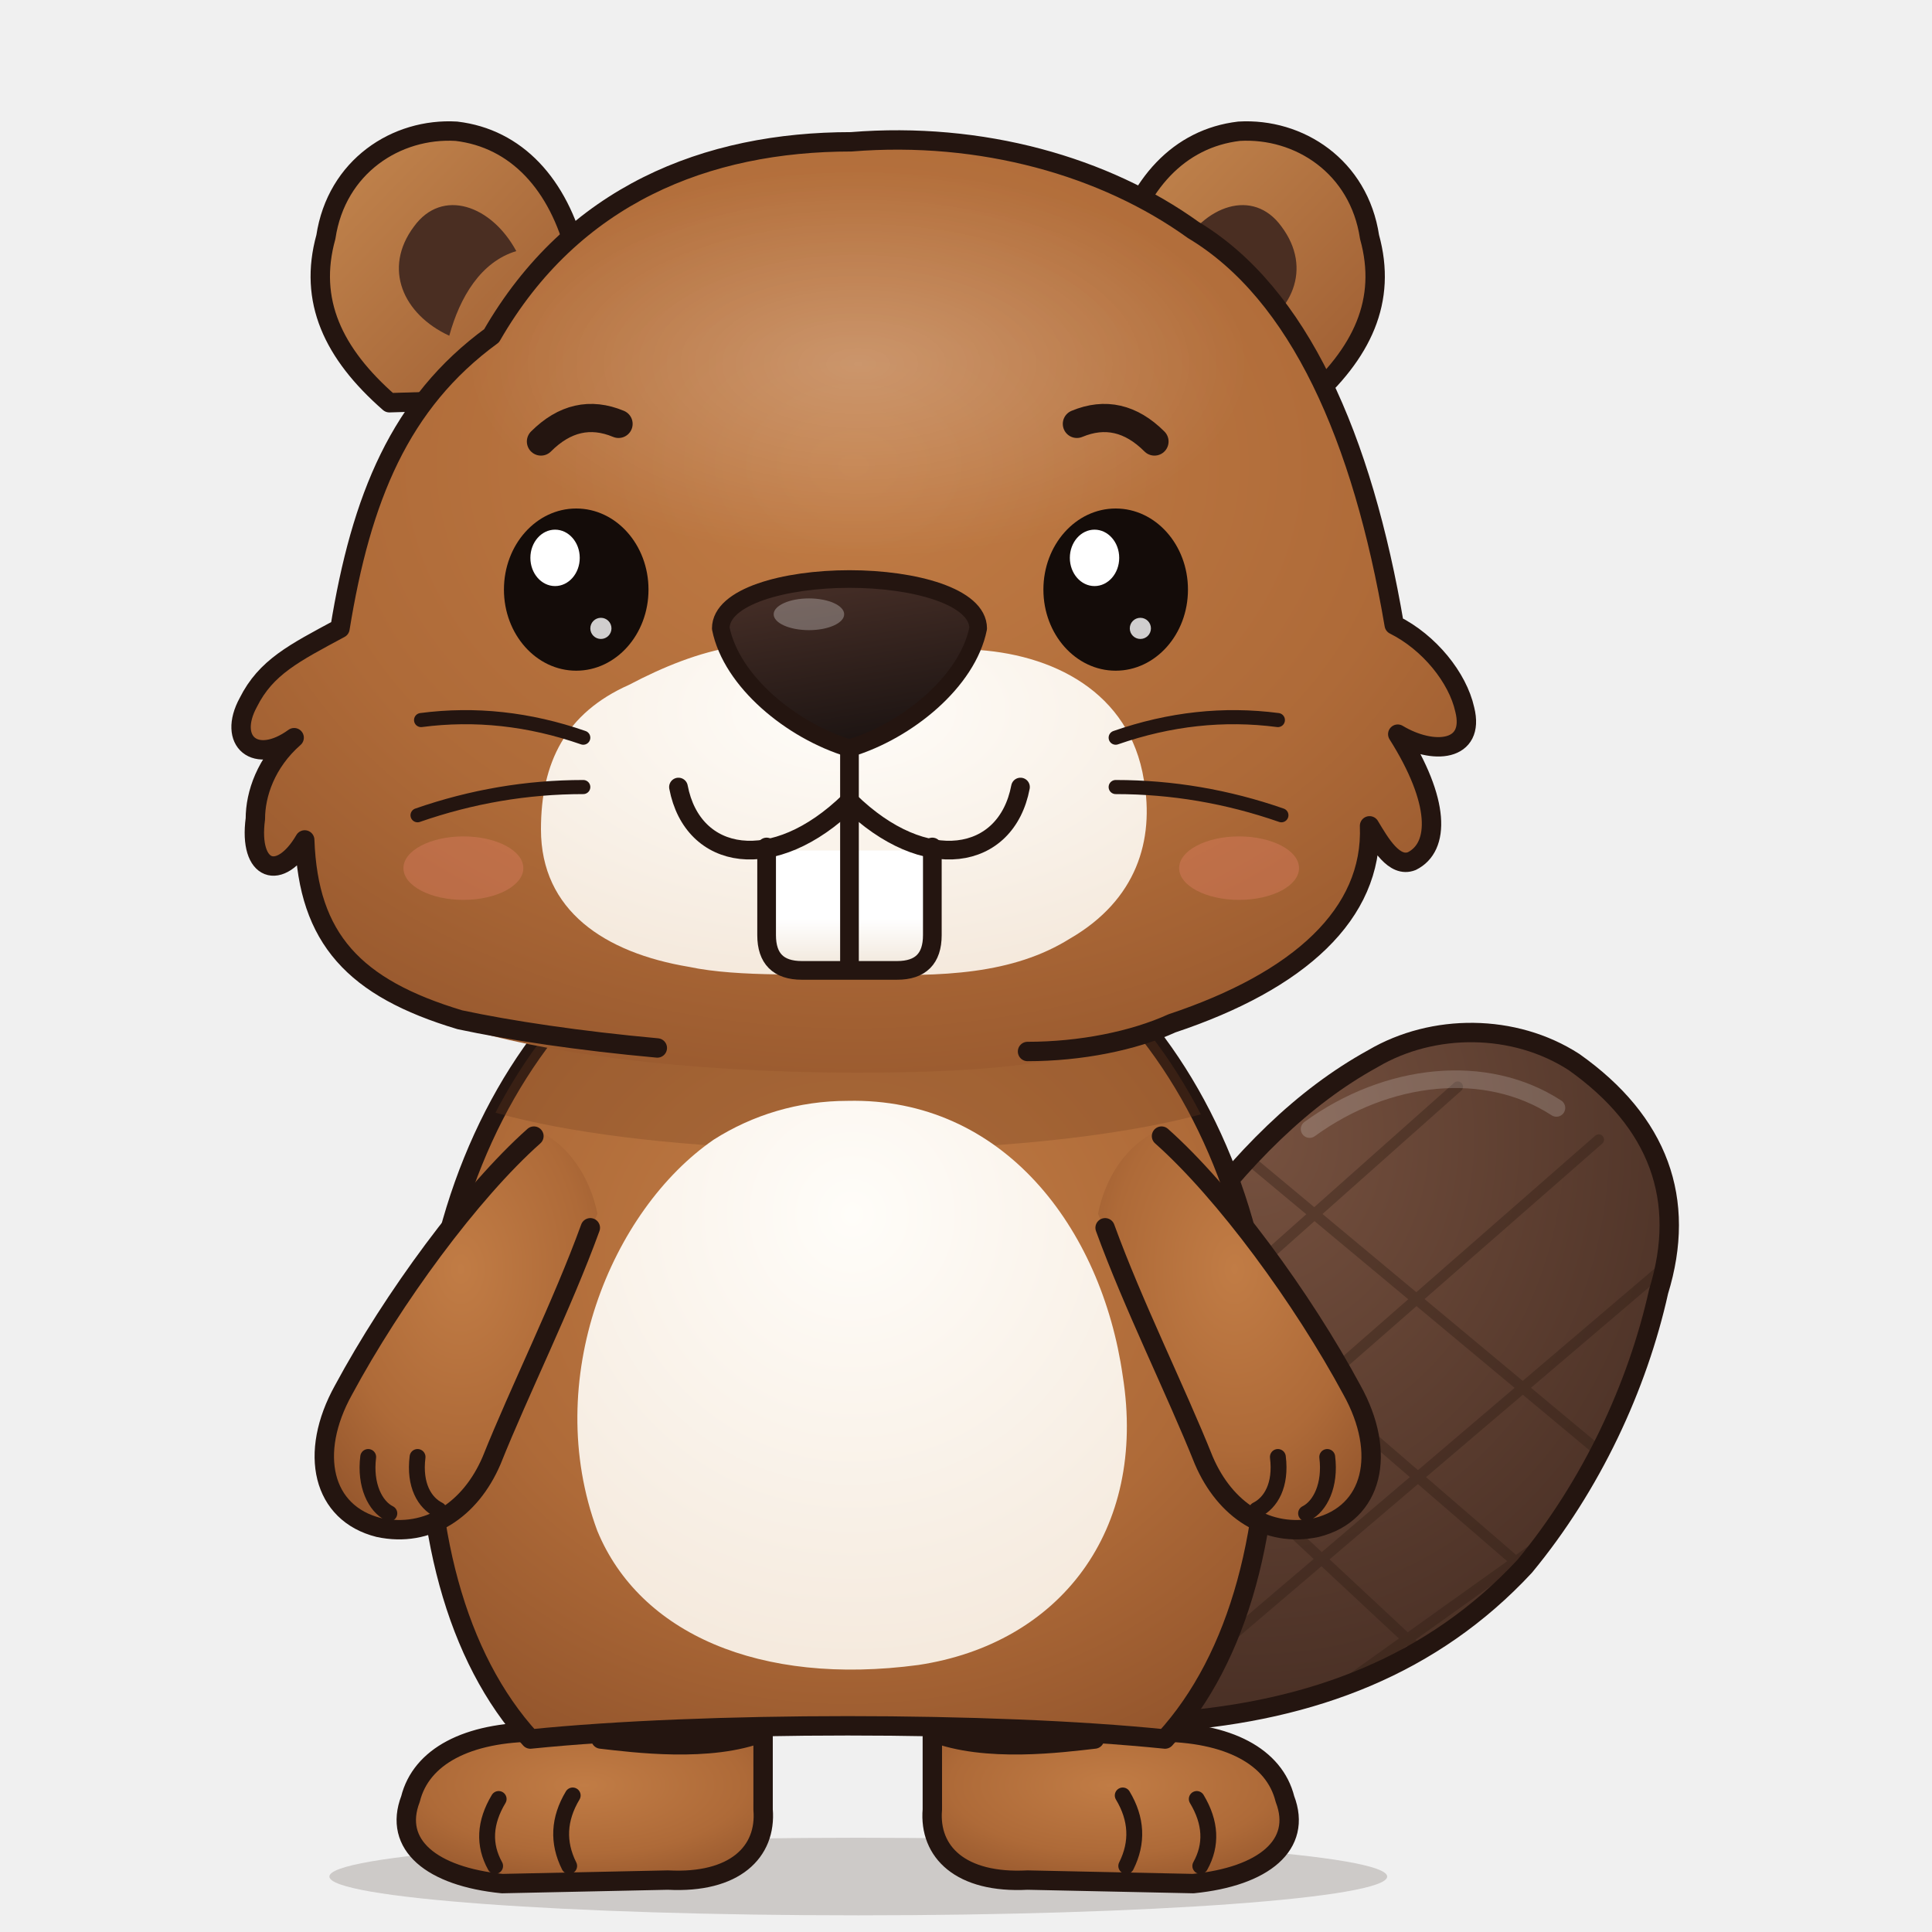
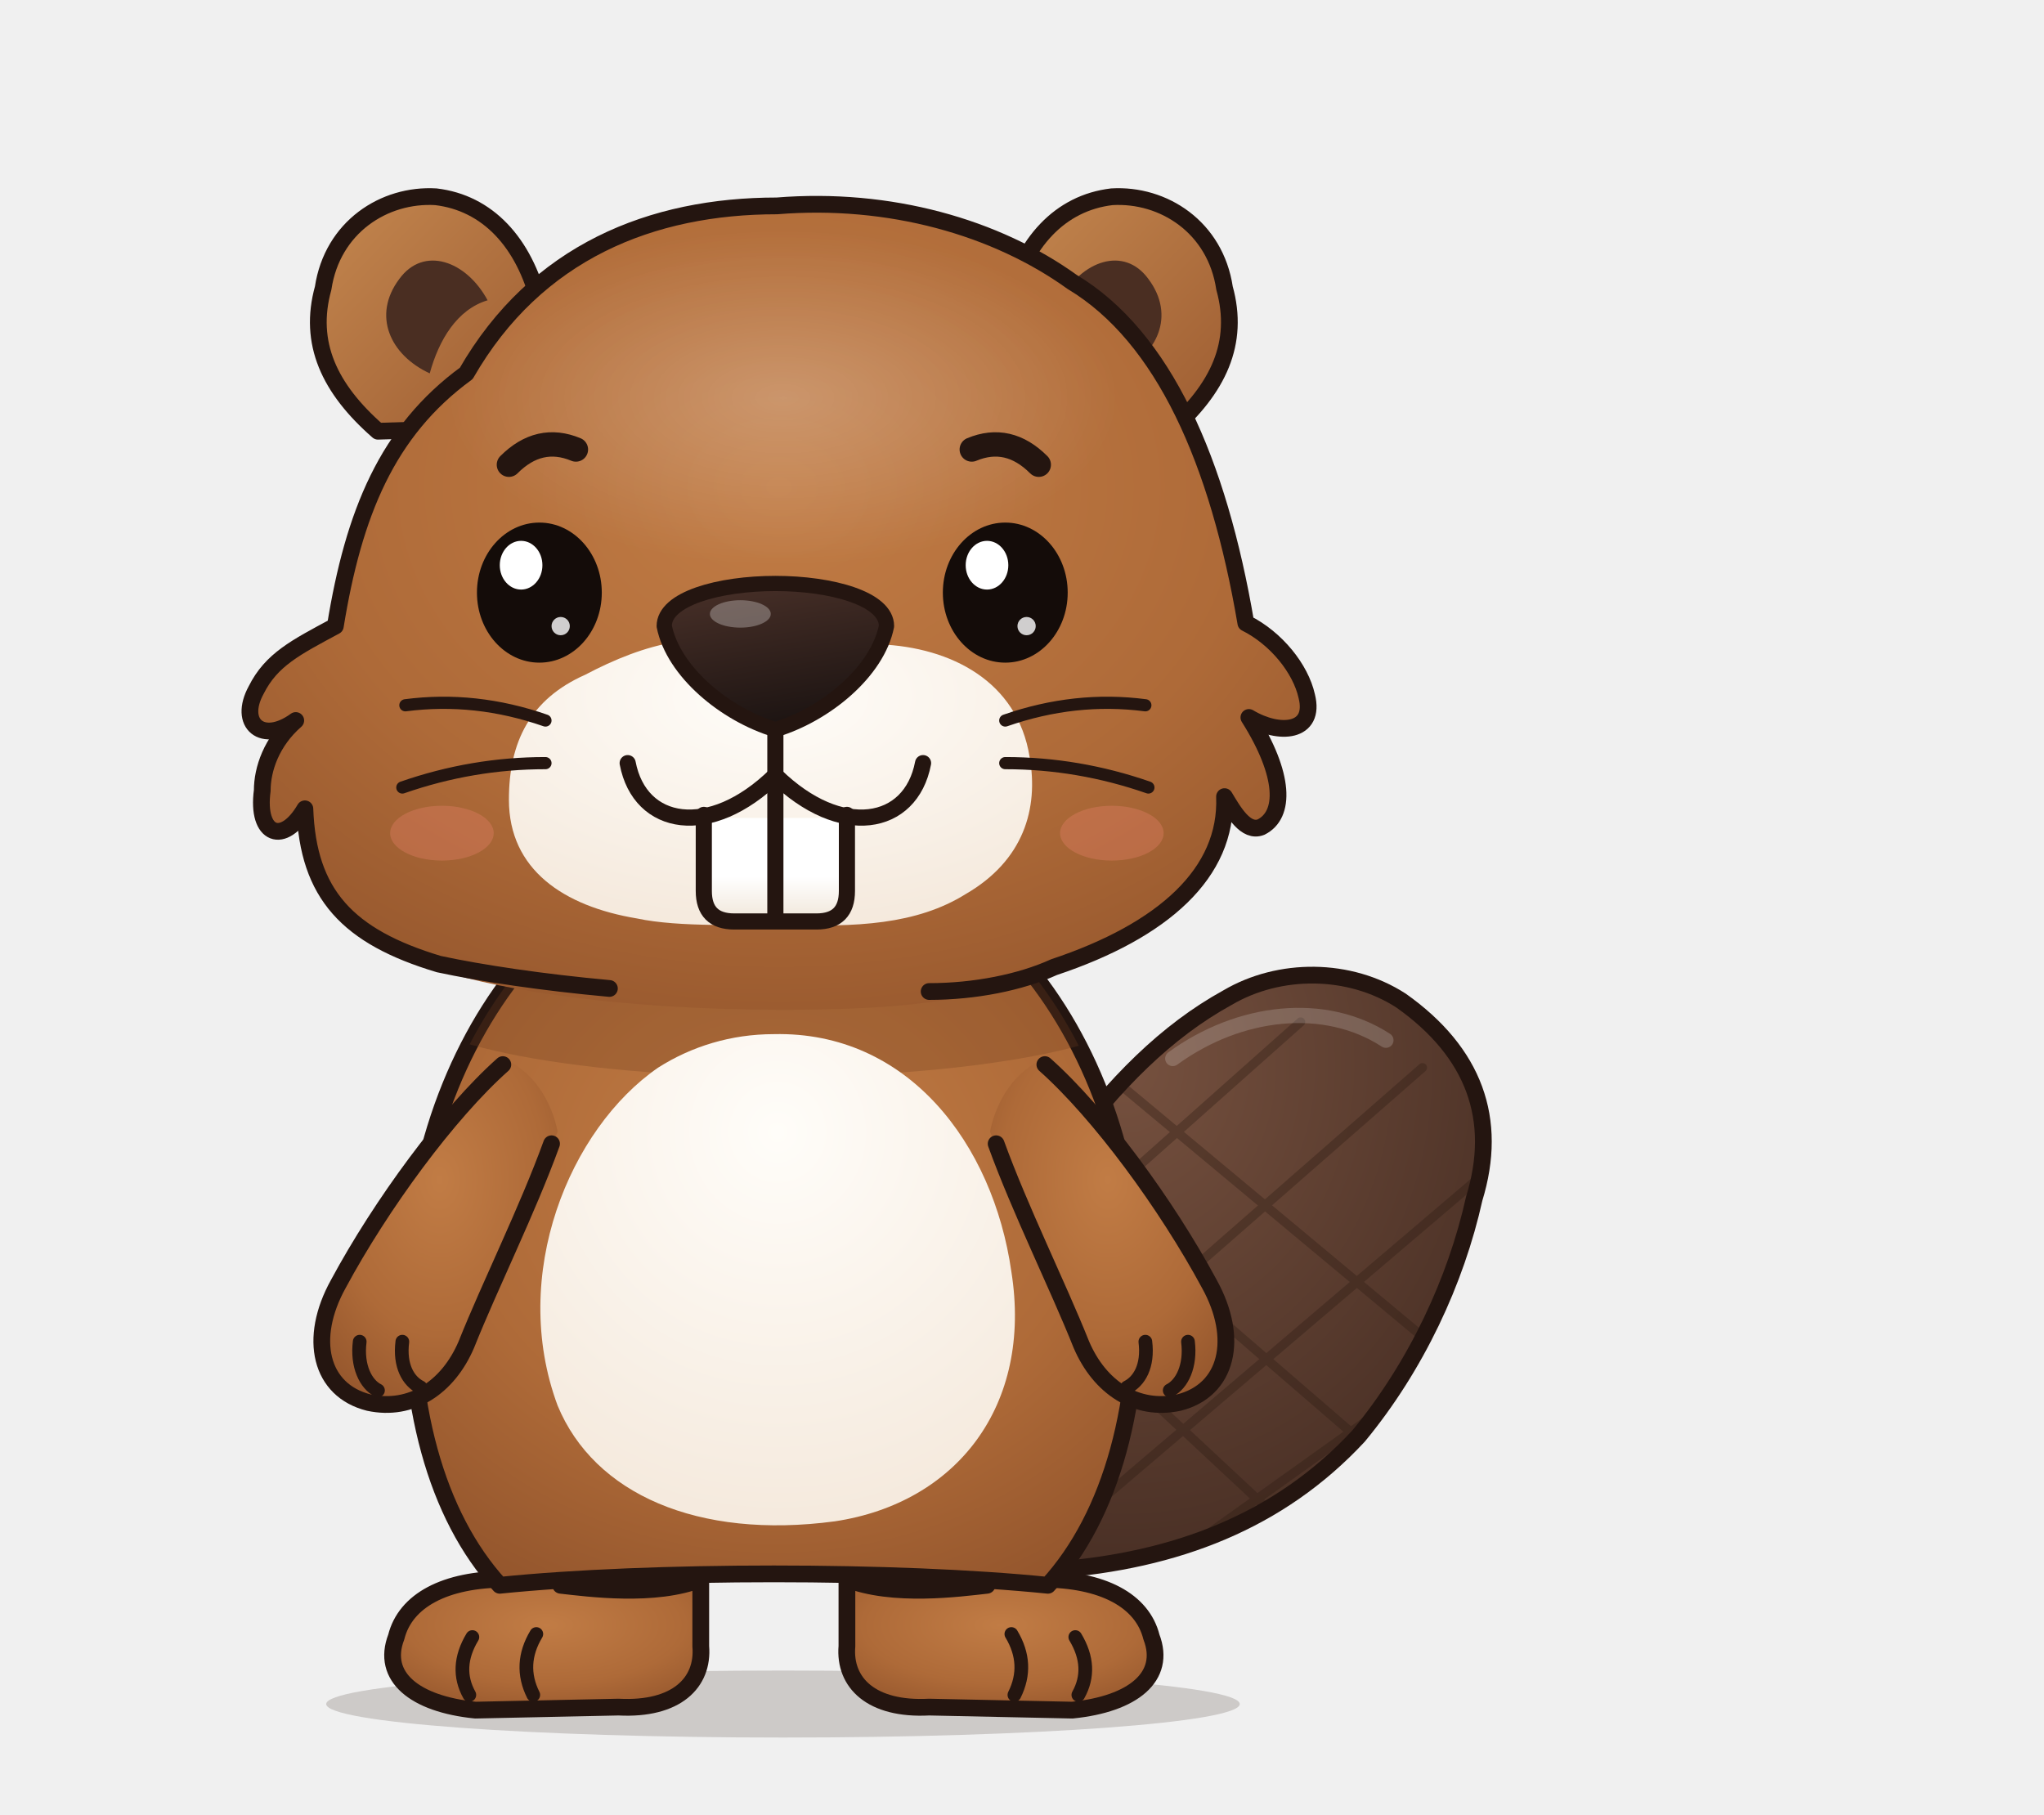
- <svg xmlns="http://www.w3.org/2000/svg" viewBox="0 0 400 400" role="img" aria-labelledby="title desc">
+ <svg xmlns="http://www.w3.org/2000/svg" viewBox="-10 -20 490 435" role="img" aria-labelledby="title desc">
  <defs>
    <radialGradient id="fur" cx="50%" cy="35%" r="75%">
      <stop offset="0" stop-color="#C17C45" />
      <stop offset="0.6" stop-color="#AE6A38" />
      <stop offset="1" stop-color="#93552C" />
    </radialGradient>
    <linearGradient id="ear" x1="0" y1="0" x2="1" y2="1">
      <stop stop-color="#C4874F" />
      <stop offset="1" stop-color="#9D5C31" />
    </linearGradient>
    <radialGradient id="tail" cx="30%" cy="15%" r="105%">
      <stop stop-color="#76513F" />
      <stop offset="1" stop-color="#3F281F" />
    </radialGradient>
    <radialGradient id="cream" cx="50%" cy="20%" r="95%">
      <stop stop-color="#FFFDF9" />
      <stop offset="1" stop-color="#F3E6D8" />
    </radialGradient>
    <linearGradient id="nose" x1="0" y1="0" x2="0.25" y2="1">
      <stop stop-color="#4A3129" />
      <stop offset="1" stop-color="#1E1513" />
    </linearGradient>
    <linearGradient id="tooth" x1="0" y1="0" x2="0" y2="1">
      <stop offset="0.55" stop-color="#FFFFFF" />
      <stop offset="1" stop-color="#EFE4D6" />
    </linearGradient>
    <radialGradient id="sheen" cx="50%" cy="50%" r="50%">
      <stop stop-color="#FFFFFF" stop-opacity="0.22" />
      <stop offset="1" stop-color="#FFFFFF" stop-opacity="0" />
    </radialGradient>
    <clipPath id="tail-clip">
      <path d="M282 343 C299 320 316 303 336 292 C353 282 376 282 393 293 C417 310 425 332 417 358 C411 385 398 413 379 436 C353 464 319 477 279 480 L252 446 Z" />
    </clipPath>
    <clipPath id="eye-clip-left">
      <ellipse cx="110" cy="159" rx="21.5" ry="24" />
    </clipPath>
    <clipPath id="eye-clip-right">
      <ellipse cx="263" cy="159" rx="21.5" ry="24" />
    </clipPath>
    <clipPath id="body-clip">
      <path d="M110 275 C86 300 70 338 68 380 C66 425 76 462 97 485 C146 480 228 480 277 485 C298 462 308 425 306 380 C304 338 288 300 264 275 Z" />
    </clipPath>
    <linearGradient id="cloth-shade" x1="0" y1="0" x2="1" y2="0">
      <stop stop-color="#000000" stop-opacity="0.16" />
      <stop offset="0.3" stop-color="#000000" stop-opacity="0" />
      <stop offset="0.7" stop-color="#000000" stop-opacity="0" />
      <stop offset="1" stop-color="#000000" stop-opacity="0.16" />
    </linearGradient>
    <clipPath id="head-clip">
      <path d="M86 87 C109 47 147 32 188 32 C225 29 260 39 285 57 C315 75 333 116 342 169 C352 174 360 184 362 193 C365 205 353 206 343 200 C355 219 355 232 347 236 C342 238 338 231 335 226 C336 251 315 270 279 282 C256 293 230 296 190 296 C139 296 99 290 77 283 C47 273 34 258 33 230 C26 242 17 239 19 224 C19 217 22 208 30 201 C19 209 11 202 17 191 C22 181 30 177 43 170 C49 133 60 106 86 87 Z" />
    </clipPath>
    <clipPath id="arm-clip-left">
      <path d="M98 312 C80 330 58 360 44 386 C34 404 38 421 54 425 C68 428 80 420 86 406 C94 386 106 362 116 336 C114 326 108 316 98 312 Z" />
    </clipPath>
    <clipPath id="arm-clip-right">
      <path d="M276 312 C294 330 316 360 330 386 C340 404 336 421 320 425 C306 428 294 420 288 406 C280 386 268 362 258 336 C260 326 266 316 276 312 Z" />
    </clipPath>
    <path id="body-line" d="M110 275 C86 300 70 338 68 380 C66 425 76 462 97 485 C146 480 228 480 277 485 C298 462 308 425 306 380 C304 338 288 300 264 275 Z" fill="none" stroke="#241510" stroke-width="5.5" stroke-linejoin="round" />
    <path id="arm-line-left" d="M98 314 C80 330 58 360 44 386 C34 404 38 421 54 425 C68 428 80 420 86 406 C94 386 106 362 114 340" fill="none" stroke="#241510" stroke-width="5.5" stroke-linecap="round" />
    <path id="arm-line-right" d="M276 314 C294 330 316 360 330 386 C340 404 336 421 320 425 C306 428 294 420 288 406 C280 386 268 362 260 340" fill="none" stroke="#241510" stroke-width="5.5" stroke-linecap="round" />
  </defs>
  <g id="beaver" transform="translate(39 6) scale(0.73)">
+     <g id="slot-scene" />
    <g id="beaver-inner">
      <ellipse id="shadow" cx="190" cy="524" rx="150" ry="11" fill="#2A1A12" opacity="0.18" />
      <g id="tail">
        <path d="M282 343 C299 320 316 303 336 292 C353 282 376 282 393 293 C417 310 425 332 417 358 C411 385 398 413 379 436 C353 464 319 477 279 480 L252 446 Z" fill="url(#tail)" />
        <g clip-path="url(#tail-clip)" fill="none" stroke="#2A1A12" stroke-width="3" stroke-linecap="round" opacity="0.35">
          <path d="M270 380 L360 300 M280 420 L400 315 M285 465 L420 350 M320 475 L425 400" />
          <path d="M300 320 L420 420 M290 360 L400 455 M285 400 L360 470" />
        </g>
        <path d="M318 312 C340 296 368 293 388 306" fill="none" stroke="#FFFFFF" stroke-width="5" stroke-linecap="round" opacity="0.18" />
        <path d="M282 343 C299 320 316 303 336 292 C353 282 376 282 393 293 C417 310 425 332 417 358 C411 385 398 413 379 436 C353 464 319 477 279 480" fill="none" stroke="#241510" stroke-width="5.5" stroke-linecap="round" stroke-linejoin="round" />
      </g>
      <g id="feet">
        <path id="foot-left" d="M99 483 C79 483 66 490 63 502 C58 515 69 524 89 526 L136 525 C155 526 164 517 163 505 L163 483 C148 489 126 486 117 485" fill="url(#fur)" stroke="#241510" stroke-width="5.5" stroke-linejoin="round" stroke-linecap="round" />
        <path id="foot-right" d="M275 483 C295 483 308 490 311 502 C316 515 305 524 285 526 L238 525 C219 526 210 517 211 505 L211 483 C226 489 248 486 257 485" fill="url(#fur)" stroke="#241510" stroke-width="5.5" stroke-linejoin="round" stroke-linecap="round" />
        <g fill="none" stroke="#241510" stroke-width="4.5" stroke-linecap="round">
          <path d="M88 502 Q82 512 87 521 M109 501 Q103 511 108 521" />
          <path d="M286 502 Q292 512 287 521 M265 501 Q271 511 266 521" />
        </g>
      </g>
+       <g id="slot-feet" />
      <g id="torso">
        <path id="body" d="M110 275 C86 300 70 338 68 380 C66 425 76 462 97 485 C146 480 228 480 277 485 C298 462 308 425 306 380 C304 338 288 300 264 275 Z" fill="url(#fur)" stroke="#241510" stroke-width="5.5" stroke-linejoin="round" />
        <ellipse cx="188" cy="292" rx="125" ry="26" fill="#6E3D1E" opacity="0.28" clip-path="url(#body-clip)" />
        <path id="belly" d="M187 304 C231 303 259 340 265 382 C272 426 247 458 207 464 C162 470 128 455 116 426 C100 383 120 335 149 315 C160 308 173 304 187 304 Z" fill="url(#cream)" />
        <g id="slot-shirt" />
+         <g id="slot-bottom" />
        <g id="slot-neck" />
        <g id="slot-prop-back" />
        <g id="arm-left">
          <g id="slot-hold-left" />
          <path d="M98 312 C80 330 58 360 44 386 C34 404 38 421 54 425 C68 428 80 420 86 406 C94 386 106 362 116 336 C114 326 108 316 98 312 Z" fill="url(#fur)" />
          <g id="slot-sleeve-left" />
          <g fill="none" stroke="#241510" stroke-linecap="round" stroke-linejoin="round">
            <path d="M98 314 C80 330 58 360 44 386 C34 404 38 421 54 425 C68 428 80 420 86 406 C94 386 106 362 114 340" stroke-width="5.5" />
            <path d="M51 405 C50 413 53 419 57 421 M65 405 C64 413 67 418 71 420" stroke-width="4.5" />
          </g>
+           <g id="slot-arm-cover-left" />
        </g>
        <g id="arm-right">
          <g id="slot-hold-right" />
          <path d="M276 312 C294 330 316 360 330 386 C340 404 336 421 320 425 C306 428 294 420 288 406 C280 386 268 362 258 336 C260 326 266 316 276 312 Z" fill="url(#fur)" />
          <g id="slot-sleeve-right" />
          <g fill="none" stroke="#241510" stroke-linecap="round" stroke-linejoin="round">
            <path d="M276 314 C294 330 316 360 330 386 C340 404 336 421 320 425 C306 428 294 420 288 406 C280 386 268 362 260 340" stroke-width="5.5" />
            <path d="M323 405 C324 413 321 419 317 421 M309 405 C310 413 307 418 303 420" stroke-width="4.5" />
          </g>
          <g id="slot-hold-front-right" />
+           <g id="slot-arm-cover-right" />
        </g>
      </g>
      <g id="head">
        <g id="ear-left">
          <path d="M110 64 C105 44 93 31 76 29 C59 28 42 39 39 59 C34 77 41 92 57 106 L90 105 C105 94 116 79 110 64 Z" fill="url(#ear)" stroke="#241510" stroke-width="5.5" stroke-linejoin="round" />
          <path d="M64 56 C72 45 86 50 93 63 C83 66 77 76 74 87 C61 81 55 68 64 56 Z" fill="#4A2E22" />
        </g>
        <g id="ear-right">
          <path d="M264 64 C269 44 281 31 298 29 C315 28 332 39 335 59 C340 77 333 92 317 106 L284 105 C269 94 258 79 264 64 Z" fill="url(#ear)" stroke="#241510" stroke-width="5.5" stroke-linejoin="round" />
          <path d="M310 56 C302 45 288 50 281 63 C291 66 297 76 300 87 C313 81 319 68 310 56 Z" fill="#4A2E22" />
        </g>
        <path id="head-fill" d="M86 87 C109 47 147 32 188 32 C225 29 260 39 285 57 C315 75 333 116 342 169 C352 174 360 184 362 193 C365 205 353 206 343 200 C355 219 355 232 347 236 C342 238 338 231 335 226 C336 251 315 270 279 282 C256 293 230 296 190 296 C139 296 99 290 77 283 C47 273 34 258 33 230 C26 242 17 239 19 224 C19 217 22 208 30 201 C19 209 11 202 17 191 C22 181 30 177 43 170 C49 133 60 106 86 87 Z" fill="url(#fur)" />
        <ellipse cx="190" cy="95" rx="110" ry="55" fill="url(#sheen)" />
        <path id="head-outline" d="M133 289 C111 287 91 284 77 281 C47 272 34 258 33 230 C26 242 17 239 19 224 C19 217 22 208 30 201 C19 209 11 202 17 191 C22 181 30 177 43 170 C49 133 60 106 86 87 C109 47 147 32 188 32 C225 29 260 39 285 57 C315 75 333 116 342 169 C352 174 360 184 362 193 C365 205 353 206 343 200 C355 219 355 232 347 236 C342 238 338 231 335 226 C336 251 315 270 279 282 C268 287 253 290 238 290" fill="none" stroke="#241510" stroke-width="5.5" stroke-linecap="round" stroke-linejoin="round" />
        <path id="muzzle" d="M187 180 C166 169 144 176 125 186 C107 194 100 208 100 227 C100 250 118 262 142 266 C156 269 178 268 190 268 C214 269 234 268 250 258 C269 247 274 230 271 213 C267 188 245 177 222 176 C206 175 194 176 187 180 Z" fill="url(#cream)" />
        <ellipse cx="78" cy="238" rx="17" ry="9" fill="#E8826B" opacity="0.35" />
        <ellipse cx="298" cy="238" rx="17" ry="9" fill="#E8826B" opacity="0.35" />
        <g id="mouth">
          <path id="teeth" d="M164 233 H211 L211 257 Q211 268 200 268 H175 Q164 268 164 257 Z" fill="url(#tooth)" />
          <g fill="none" stroke="#241510" stroke-width="5.3" stroke-linecap="round" stroke-linejoin="round">
            <path d="M164 232 L164 257 Q164 267 174 267 L201 267 Q211 267 211 257 L211 232" />
            <path d="M187.5 224 L187.5 266" />
            <path d="M187.5 204 L187.5 219" />
            <path id="smile" d="M139 215 C143 236 166 240 187.5 219 C209 240 232 236 236 215" />
          </g>
        </g>
        <g id="eyes">
          <g class="eye" id="eye-left">
            <ellipse cx="110" cy="159" rx="20.5" ry="23" fill="#140C09" />
            <g class="pupil-glint">
              <ellipse cx="104" cy="150" rx="7" ry="8" fill="#FFFFFF" />
              <circle cx="117" cy="170" r="3" fill="#FFFFFF" opacity="0.8" />
            </g>
            <g clip-path="url(#eye-clip-left)">
              <g class="lid" transform="translate(0 -64)">
                <path d="M84 110 H136 V172 Q110 188 84 172 Z" fill="#B5723F" />
                <path d="M84 172 Q110 188 136 172" fill="none" stroke="#241510" stroke-width="5" stroke-linecap="round" />
              </g>
            </g>
          </g>
          <g class="eye" id="eye-right">
            <ellipse cx="263" cy="159" rx="20.5" ry="23" fill="#140C09" />
            <g class="pupil-glint">
              <ellipse cx="257" cy="150" rx="7" ry="8" fill="#FFFFFF" />
              <circle cx="270" cy="170" r="3" fill="#FFFFFF" opacity="0.8" />
            </g>
            <g clip-path="url(#eye-clip-right)">
              <g class="lid" transform="translate(0 -64)">
                <path d="M237 110 H289 V172 Q263 188 237 172 Z" fill="#B5723F" />
                <path d="M237 172 Q263 188 289 172" fill="none" stroke="#241510" stroke-width="5" stroke-linecap="round" />
              </g>
            </g>
          </g>
        </g>
        <g id="brows" fill="none" stroke="#241510" stroke-width="8" stroke-linecap="round">
          <path id="brow-left" d="M100 117 Q110 107 122 112" />
          <path id="brow-right" d="M252 112 Q264 107 274 117" />
        </g>
        <g id="nose">
          <path d="M151 170 C151 161 169 156 187.5 156 C206 156 224 161 224 170 C221 185 204 199 187.5 204 C171 199 154 185 151 170 Z" fill="url(#nose)" stroke="#241510" stroke-width="5" stroke-linejoin="round" />
          <ellipse cx="176" cy="166" rx="10" ry="4.5" fill="#FFFFFF" opacity="0.28" />
        </g>
        <g id="whiskers" fill="none" stroke="#241510" stroke-width="4" stroke-linecap="round">
          <path d="M112 201 Q89 193 66 196" />
          <path d="M112 215 Q88 215 65 223" />
          <path d="M263 201 Q286 193 309 196" />
          <path d="M263 215 Q287 215 310 223" />
        </g>
        <g id="slot-eyes" />
        <g id="slot-hat" />
      </g>
      <g id="slot-prop-front" />
    </g>
  </g>
</svg>
